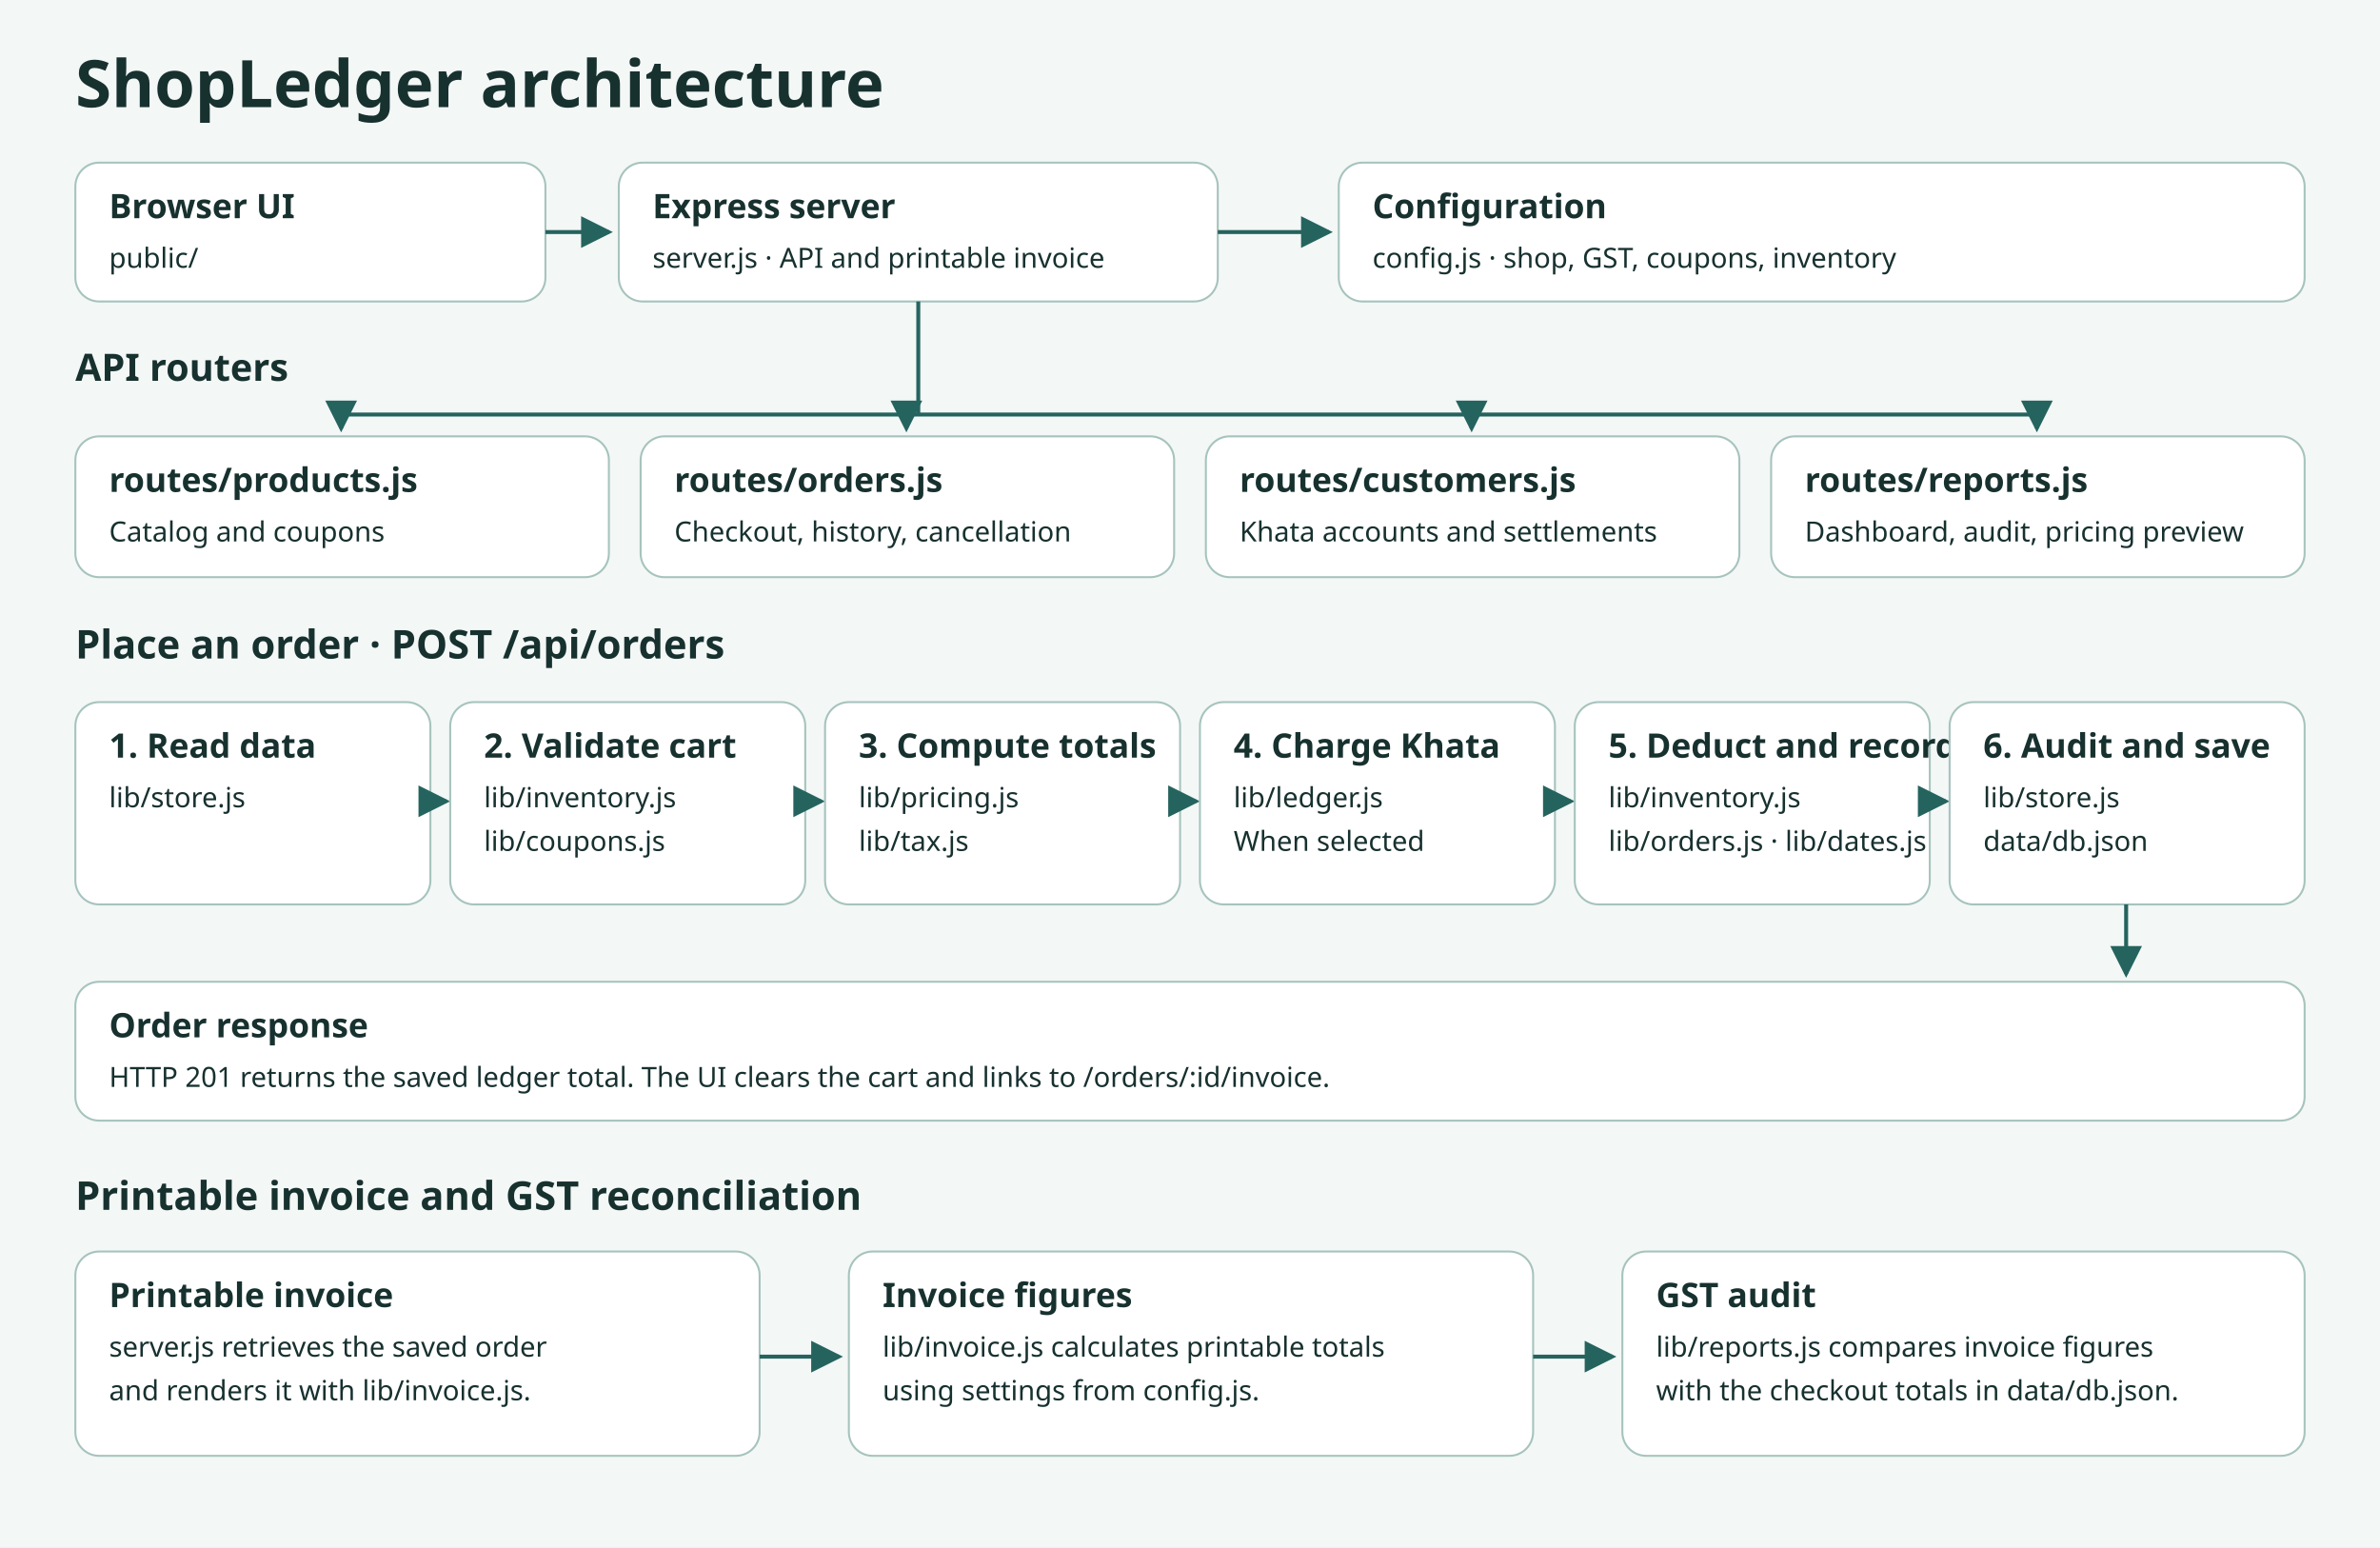
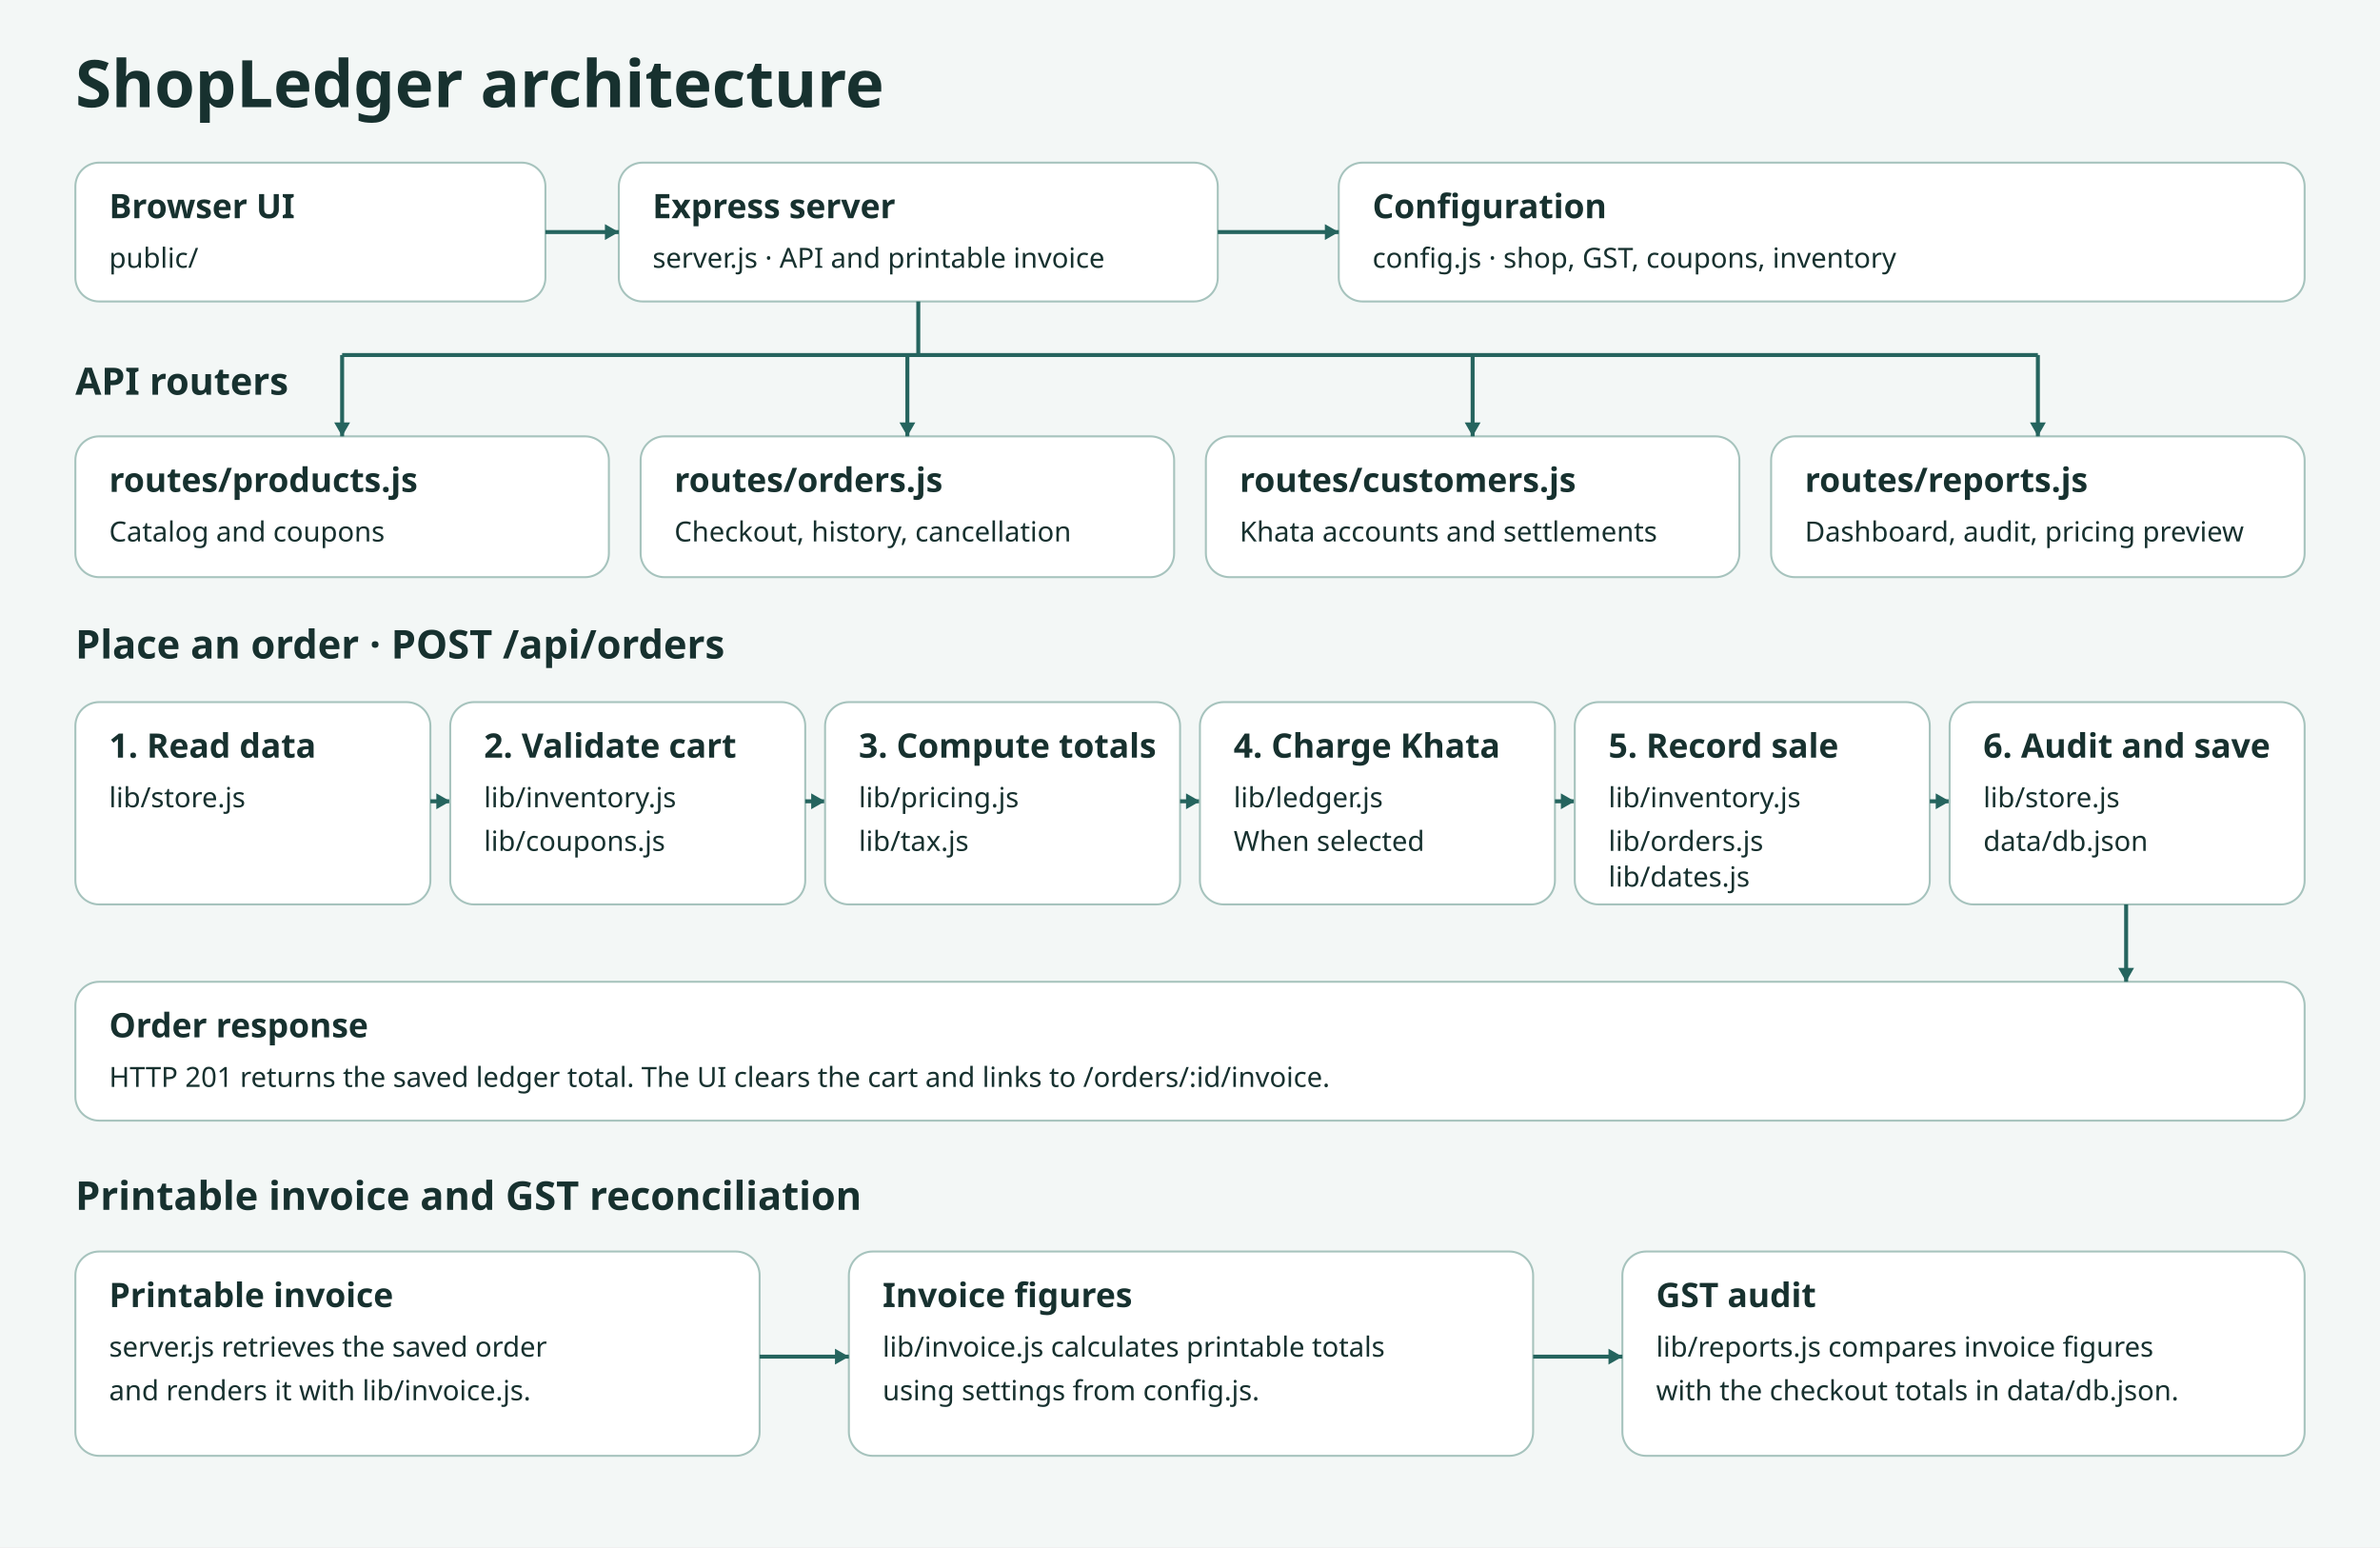
<svg xmlns="http://www.w3.org/2000/svg" width="1200" height="780" viewBox="0 0 1200 780" role="img" aria-labelledby="title desc">
  <defs>
-     <marker id="arrow" markerWidth="8" markerHeight="8" refX="7" refY="4" orient="auto">
-       <path d="M0 0L8 4L0 8Z" fill="#25645e" />
+     <marker id="arrow" markerUnits="userSpaceOnUse" markerWidth="7" markerHeight="8" refX="7" refY="4" orient="auto">
+       <path d="M0 0L7 4L0 8Z" fill="#25645e" />
    </marker>
  </defs>
  <rect width="1200" height="780" fill="#f3f7f6" />
  <g font-family="system-ui, sans-serif" fill="#17312f">
    <text x="38" y="54" font-size="33" font-weight="720">ShopLedger architecture</text>
    <rect x="38" y="82" width="237" height="70" rx="12" fill="white" stroke="#a6c3bd" />
    <text x="55" y="110" font-size="17" font-weight="650">Browser UI</text>
    <text x="55" y="135" font-size="14" font-weight="400">public/</text>
    <rect x="312" y="82" width="302" height="70" rx="12" fill="white" stroke="#a6c3bd" />
    <text x="329" y="110" font-size="17" font-weight="650">Express server</text>
    <text x="329" y="135" font-size="14" font-weight="400">server.js · API and printable invoice</text>
    <rect x="675" y="82" width="487" height="70" rx="12" fill="white" stroke="#a6c3bd" />
    <text x="692" y="110" font-size="17" font-weight="650">Configuration</text>
    <text x="692" y="135" font-size="14" font-weight="400">config.js · shop, GST, coupons, inventory</text>
-     <path d="M275 117 H307" fill="none" stroke="#25645e" stroke-width="2" marker-end="url(#arrow)" />
-     <path d="M614 117 H670" fill="none" stroke="#25645e" stroke-width="2" marker-end="url(#arrow)" />
-     <text x="38" y="192" font-size="19" font-weight="650">API routers</text>
+     <path d="M275 117 H312" fill="none" stroke="#25645e" stroke-width="2" marker-end="url(#arrow)" />
+     <path d="M614 117 H675" fill="none" stroke="#25645e" stroke-width="2" marker-end="url(#arrow)" />
+     <text x="38" y="199" font-size="19" font-weight="650">API routers</text>
    <rect x="38" y="220" width="269" height="71" rx="12" fill="white" stroke="#a6c3bd" />
    <text x="55" y="248" font-size="17" font-weight="650">routes/products.js</text>
    <text x="55" y="273" font-size="14" font-weight="400">Catalog and coupons</text>
-     <path d="M172 209 V216" fill="none" stroke="#25645e" stroke-width="2" marker-end="url(#arrow)" />
+     <path d="M172.5 179 V220" fill="none" stroke="#25645e" stroke-width="2" marker-end="url(#arrow)" />
    <rect x="323" y="220" width="269" height="71" rx="12" fill="white" stroke="#a6c3bd" />
    <text x="340" y="248" font-size="17" font-weight="650">routes/orders.js</text>
    <text x="340" y="273" font-size="14" font-weight="400">Checkout, history, cancellation</text>
-     <path d="M457 209 V216" fill="none" stroke="#25645e" stroke-width="2" marker-end="url(#arrow)" />
+     <path d="M457.5 179 V220" fill="none" stroke="#25645e" stroke-width="2" marker-end="url(#arrow)" />
    <rect x="608" y="220" width="269" height="71" rx="12" fill="white" stroke="#a6c3bd" />
    <text x="625" y="248" font-size="17" font-weight="650">routes/customers.js</text>
    <text x="625" y="273" font-size="14" font-weight="400">Khata accounts and settlements</text>
-     <path d="M742 209 V216" fill="none" stroke="#25645e" stroke-width="2" marker-end="url(#arrow)" />
+     <path d="M742.5 179 V220" fill="none" stroke="#25645e" stroke-width="2" marker-end="url(#arrow)" />
    <rect x="893" y="220" width="269" height="71" rx="12" fill="white" stroke="#a6c3bd" />
    <text x="910" y="248" font-size="17" font-weight="650">routes/reports.js</text>
    <text x="910" y="273" font-size="14" font-weight="400">Dashboard, audit, pricing preview</text>
-     <path d="M1027 209 V216" fill="none" stroke="#25645e" stroke-width="2" marker-end="url(#arrow)" />
-     <path d="M463 152 V209 M172 209 H1027" fill="none" stroke="#25645e" stroke-width="2" />
+     <path d="M1027.5 179 V220" fill="none" stroke="#25645e" stroke-width="2" marker-end="url(#arrow)" />
+     <path d="M463 152 V179 M172.5 179 H1027.5" fill="none" stroke="#25645e" stroke-width="2" />
    <text x="38" y="332" font-size="20" font-weight="650">Place an order · POST /api/orders</text>
    <rect x="38" y="354" width="179" height="102" rx="12" fill="white" stroke="#a6c3bd" />
    <text x="55" y="382" font-size="17" font-weight="650">1. Read data</text>
    <text x="55" y="407" font-size="14" font-weight="400">lib/store.js</text>
-     <path d="M217 404 H225" fill="none" stroke="#25645e" stroke-width="2" marker-end="url(#arrow)" />
+     <path d="M217 404 H227" fill="none" stroke="#25645e" stroke-width="2" marker-end="url(#arrow)" />
    <rect x="227" y="354" width="179" height="102" rx="12" fill="white" stroke="#a6c3bd" />
    <text x="244" y="382" font-size="17" font-weight="650">2. Validate cart</text>
    <text x="244" y="407" font-size="14" font-weight="400">lib/inventory.js</text>
    <text x="244" y="429" font-size="14" font-weight="400">lib/coupons.js</text>
-     <path d="M406 404 H414" fill="none" stroke="#25645e" stroke-width="2" marker-end="url(#arrow)" />
+     <path d="M406 404 H416" fill="none" stroke="#25645e" stroke-width="2" marker-end="url(#arrow)" />
    <rect x="416" y="354" width="179" height="102" rx="12" fill="white" stroke="#a6c3bd" />
    <text x="433" y="382" font-size="17" font-weight="650">3. Compute totals</text>
    <text x="433" y="407" font-size="14" font-weight="400">lib/pricing.js</text>
    <text x="433" y="429" font-size="14" font-weight="400">lib/tax.js</text>
-     <path d="M595 404 H603" fill="none" stroke="#25645e" stroke-width="2" marker-end="url(#arrow)" />
+     <path d="M595 404 H605" fill="none" stroke="#25645e" stroke-width="2" marker-end="url(#arrow)" />
    <rect x="605" y="354" width="179" height="102" rx="12" fill="white" stroke="#a6c3bd" />
    <text x="622" y="382" font-size="17" font-weight="650">4. Charge Khata</text>
    <text x="622" y="407" font-size="14" font-weight="400">lib/ledger.js</text>
    <text x="622" y="429" font-size="14" font-weight="400">When selected</text>
-     <path d="M784 404 H792" fill="none" stroke="#25645e" stroke-width="2" marker-end="url(#arrow)" />
+     <path d="M784 404 H794" fill="none" stroke="#25645e" stroke-width="2" marker-end="url(#arrow)" />
    <rect x="794" y="354" width="179" height="102" rx="12" fill="white" stroke="#a6c3bd" />
-     <text x="811" y="382" font-size="17" font-weight="650">5. Deduct and record</text>
+     <text x="811" y="382" font-size="17" font-weight="650">5. Record sale</text>
    <text x="811" y="407" font-size="14" font-weight="400">lib/inventory.js</text>
-     <text x="811" y="429" font-size="14" font-weight="400">lib/orders.js · lib/dates.js</text>
-     <path d="M973 404 H981" fill="none" stroke="#25645e" stroke-width="2" marker-end="url(#arrow)" />
+     <text x="811" y="429" font-size="14" font-weight="400">lib/orders.js</text>
+     <text x="811" y="447" font-size="14" font-weight="400">lib/dates.js</text>
+     <path d="M973 404 H983" fill="none" stroke="#25645e" stroke-width="2" marker-end="url(#arrow)" />
    <rect x="983" y="354" width="179" height="102" rx="12" fill="white" stroke="#a6c3bd" />
    <text x="1000" y="382" font-size="17" font-weight="650">6. Audit and save</text>
    <text x="1000" y="407" font-size="14" font-weight="400">lib/store.js</text>
    <text x="1000" y="429" font-size="14" font-weight="400">data/db.json</text>
    <rect x="38" y="495" width="1124" height="70" rx="12" fill="white" stroke="#a6c3bd" />
    <text x="55" y="523" font-size="17" font-weight="650">Order response</text>
    <text x="55" y="548" font-size="14" font-weight="400">HTTP 201 returns the saved ledger total. The UI clears the cart and links to /orders/:id/invoice.</text>
-     <path d="M1072 456 V491" fill="none" stroke="#25645e" stroke-width="2" marker-end="url(#arrow)" />
+     <path d="M1072 456 V495" fill="none" stroke="#25645e" stroke-width="2" marker-end="url(#arrow)" />
    <text x="38" y="610" font-size="20" font-weight="650">Printable invoice and GST reconciliation</text>
    <rect x="38" y="631" width="345" height="103" rx="12" fill="white" stroke="#a6c3bd" />
    <text x="55" y="659" font-size="17" font-weight="650">Printable invoice</text>
    <text x="55" y="684" font-size="14" font-weight="400">server.js retrieves the saved order</text>
    <text x="55" y="706" font-size="14" font-weight="400">and renders it with lib/invoice.js.</text>
    <rect x="428" y="631" width="345" height="103" rx="12" fill="white" stroke="#a6c3bd" />
    <text x="445" y="659" font-size="17" font-weight="650">Invoice figures</text>
    <text x="445" y="684" font-size="14" font-weight="400">lib/invoice.js calculates printable totals</text>
    <text x="445" y="706" font-size="14" font-weight="400">using settings from config.js.</text>
    <rect x="818" y="631" width="344" height="103" rx="12" fill="white" stroke="#a6c3bd" />
    <text x="835" y="659" font-size="17" font-weight="650">GST audit</text>
    <text x="835" y="684" font-size="14" font-weight="400">lib/reports.js compares invoice figures</text>
    <text x="835" y="706" font-size="14" font-weight="400">with the checkout totals in data/db.json.</text>
-     <path d="M383 684 H423" fill="none" stroke="#25645e" stroke-width="2" marker-end="url(#arrow)" />
-     <path d="M773 684 H813" fill="none" stroke="#25645e" stroke-width="2" marker-end="url(#arrow)" />
+     <path d="M383 684 H428" fill="none" stroke="#25645e" stroke-width="2" marker-end="url(#arrow)" />
+     <path d="M773 684 H818" fill="none" stroke="#25645e" stroke-width="2" marker-end="url(#arrow)" />
  </g>
</svg>
